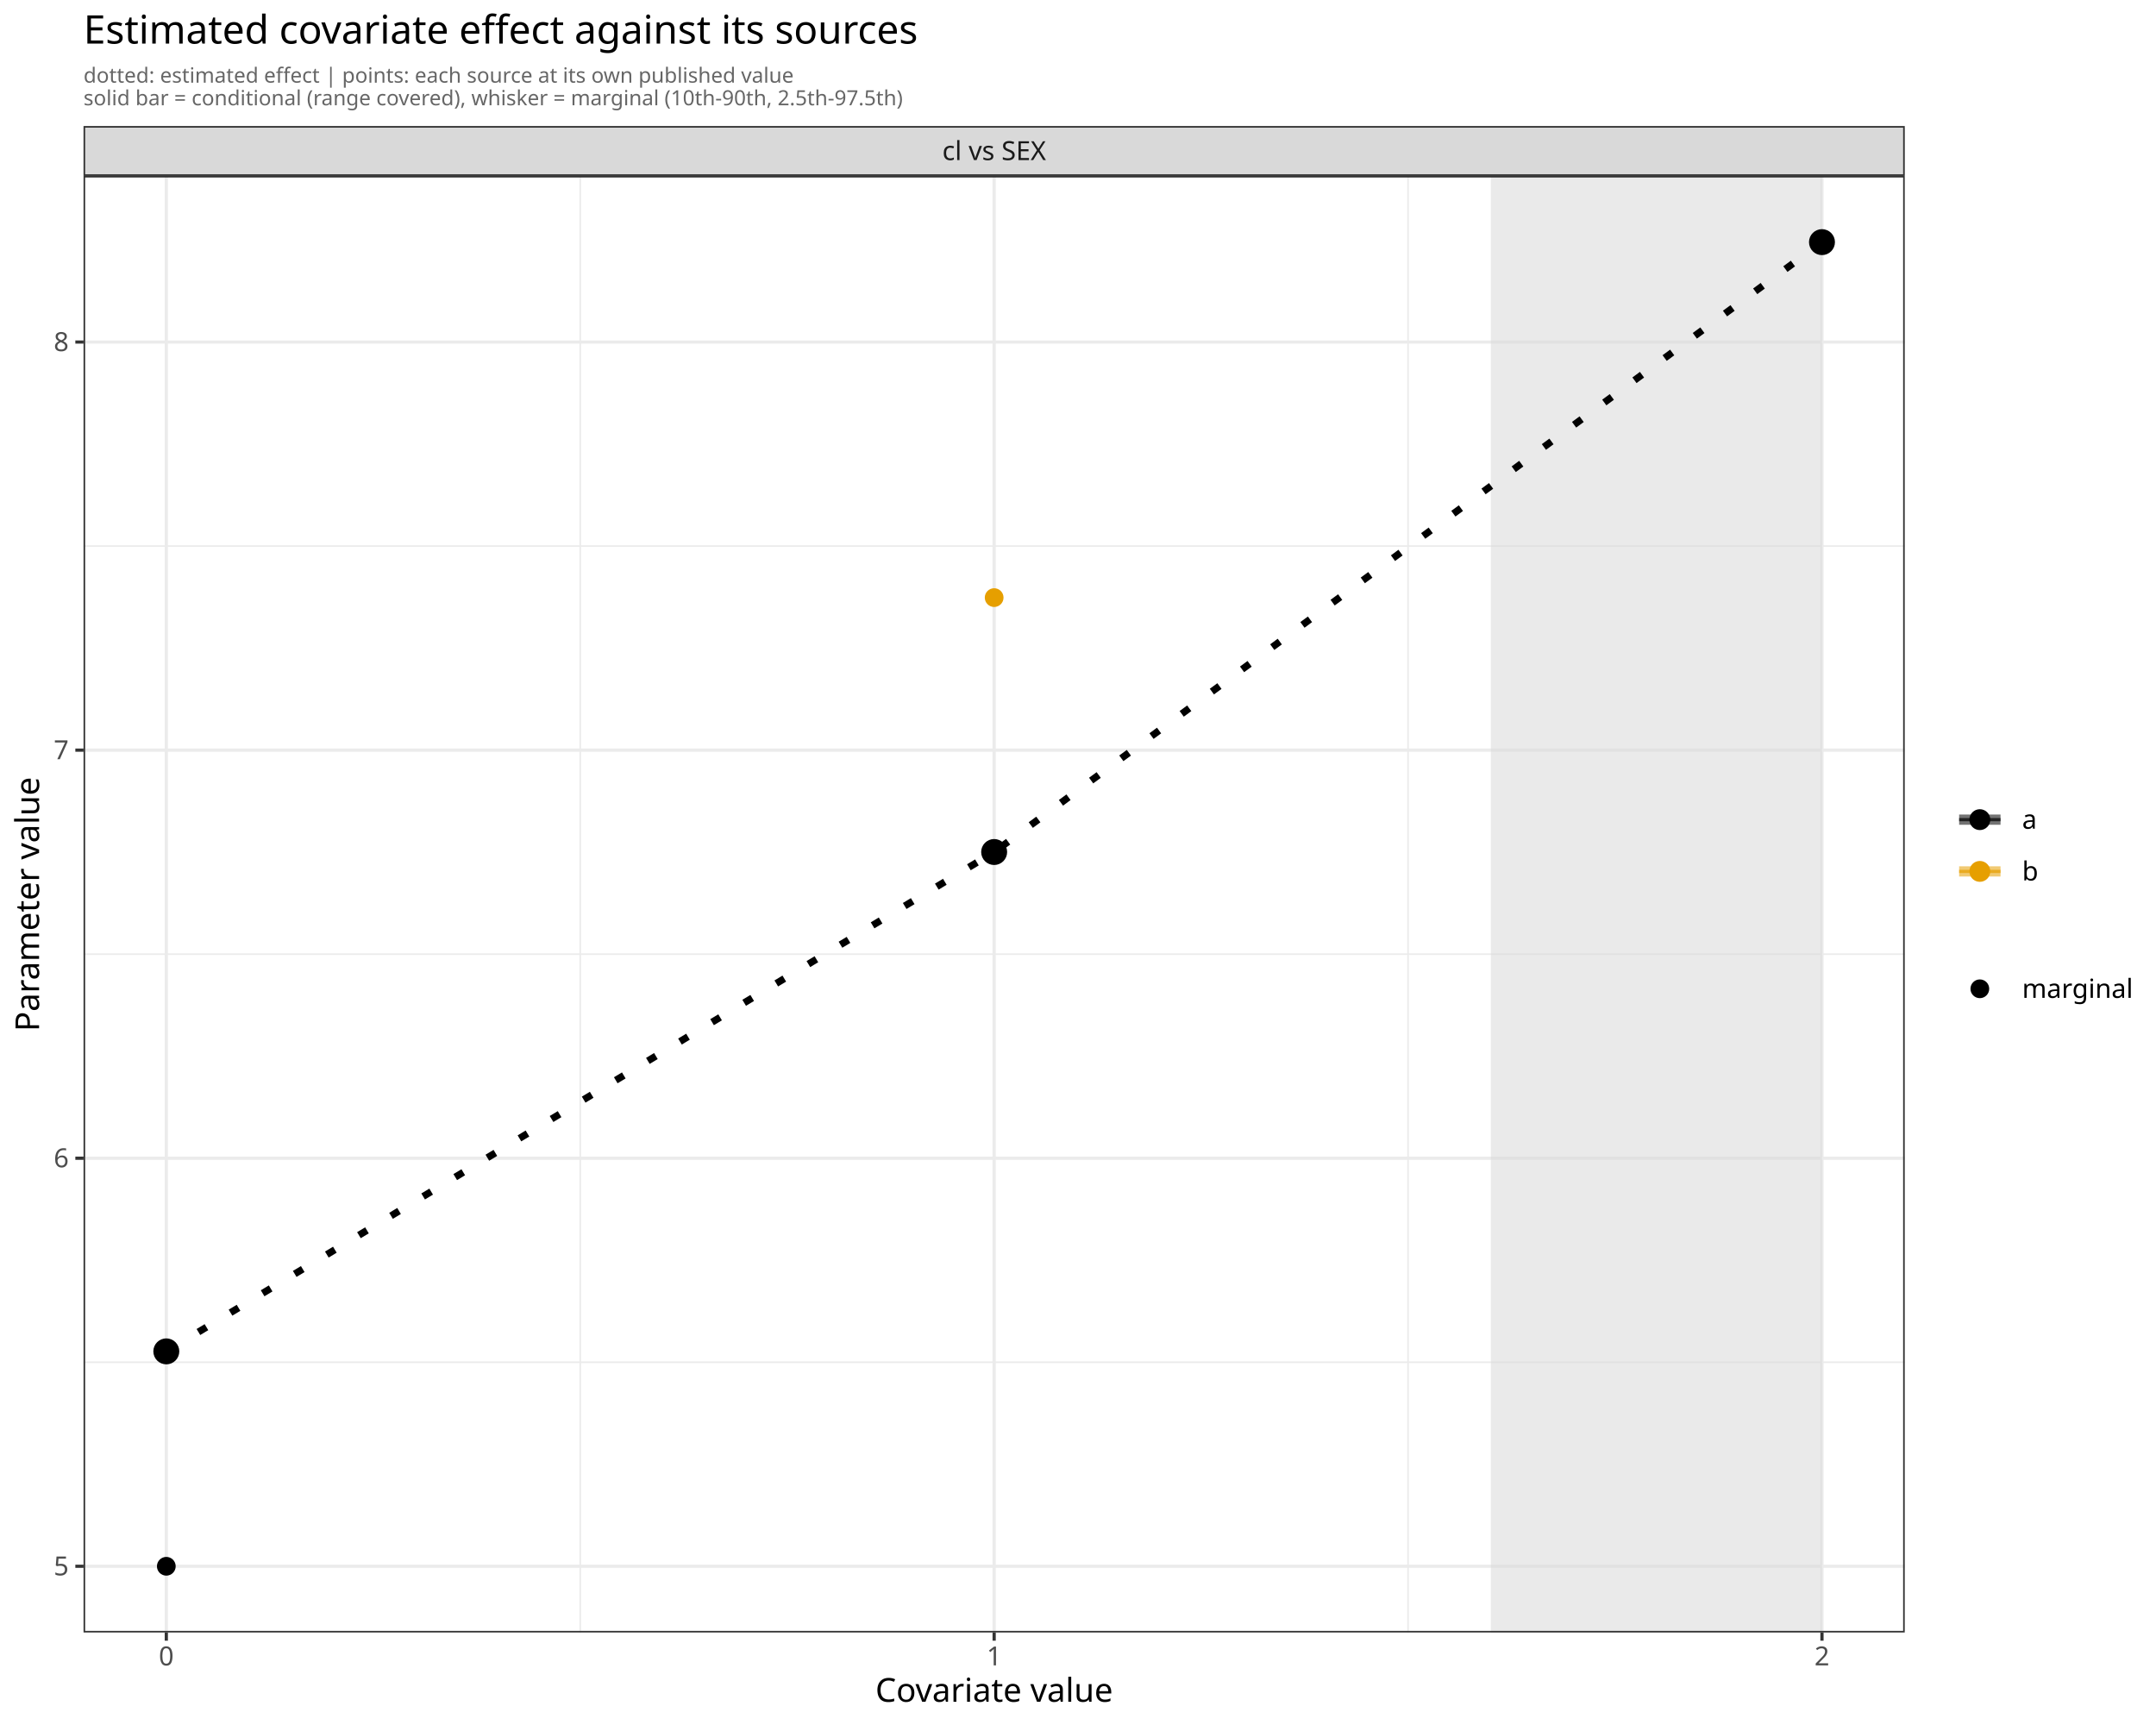
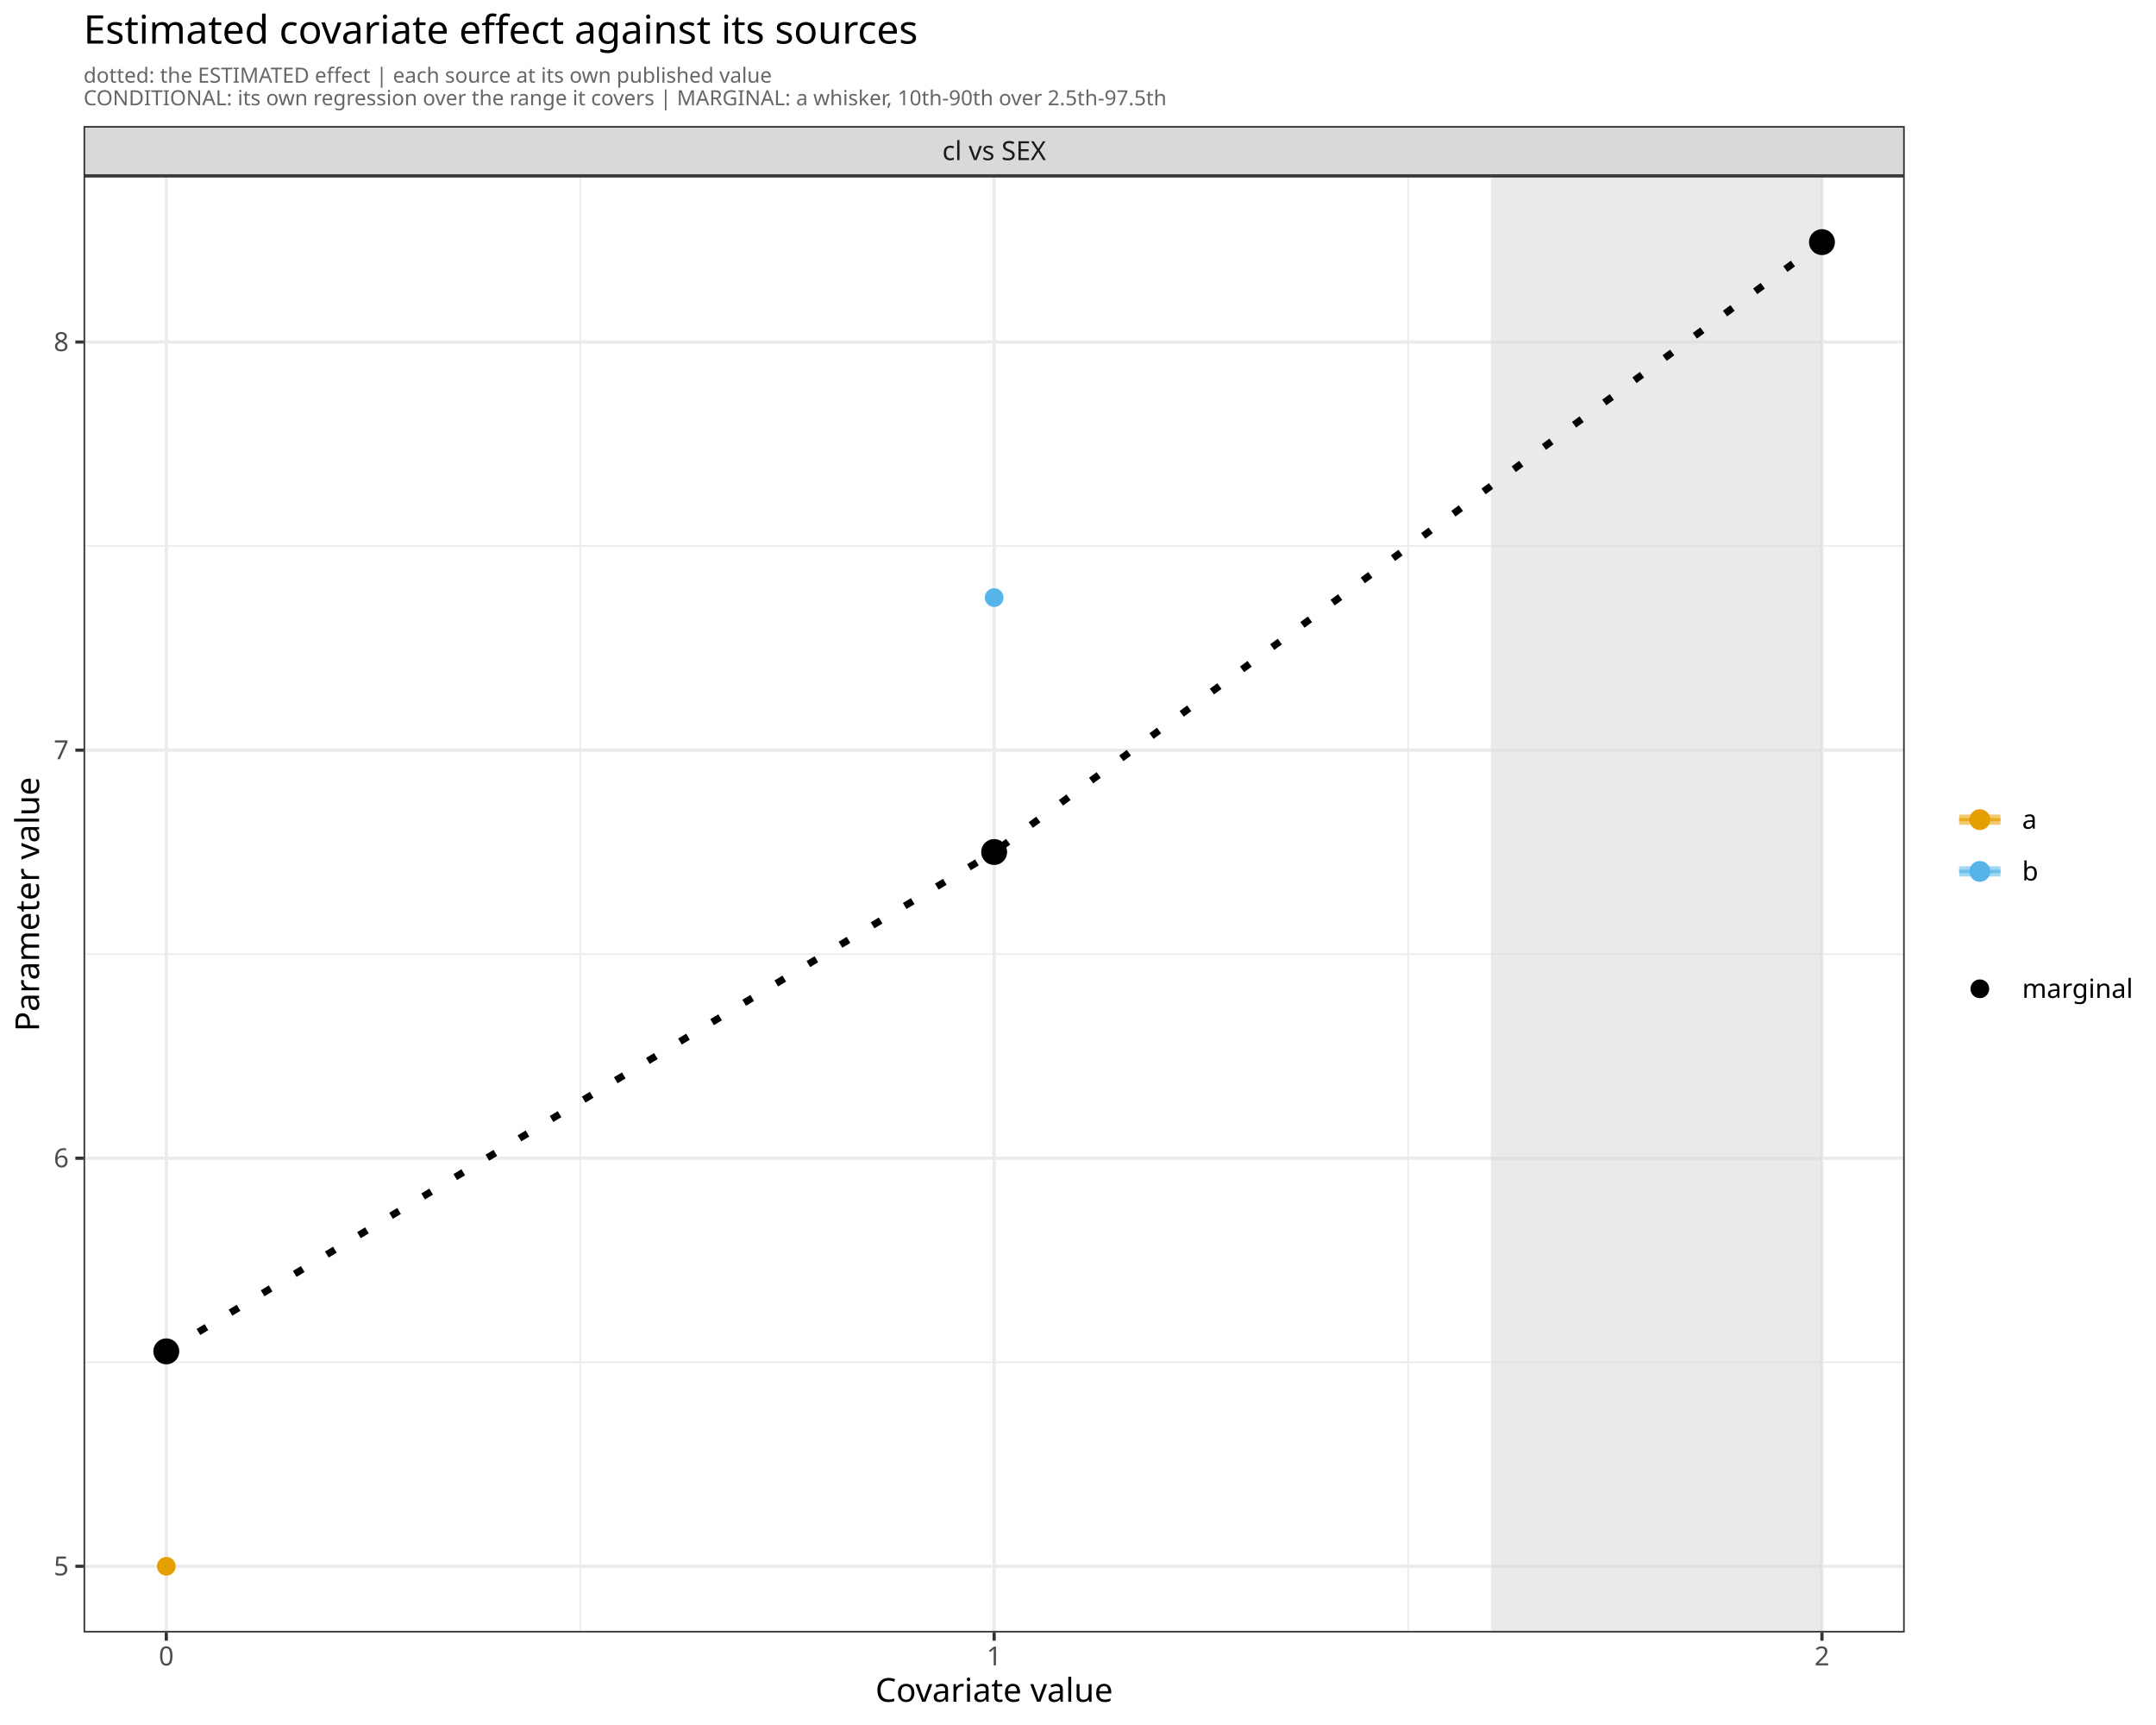
<svg xmlns="http://www.w3.org/2000/svg" class="svglite" data-engine-version="2.0" width="720.00pt" height="576.00pt" viewBox="0 0 720.00 576.00">
  <defs>
    <style type="text/css">
    .svglite line, .svglite polyline, .svglite polygon, .svglite path, .svglite rect, .svglite circle {
      fill: none;
      stroke: #000000;
      stroke-linecap: round;
      stroke-linejoin: round;
      stroke-miterlimit: 10.00;
    }
  </style>
  </defs>
  <rect width="100%" height="100%" style="stroke: none; fill: #FFFFFF;" />
  <defs>
    <clipPath id="cpMC4wMHw3MjAuMDB8MC4wMHw1NzYuMDA=">
      <rect x="0.00" y="0.00" width="720.00" height="576.00" />
    </clipPath>
  </defs>
  <g clip-path="url(#cpMC4wMHw3MjAuMDB8MC4wMHw1NzYuMDA=)">
    <rect x="-0" y="0.00" width="720.00" height="576.00" style="stroke-width: 1.07; stroke: #FFFFFF; fill: #FFFFFF;" />
  </g>
  <defs>
    <clipPath id="cpMjcuOTB8NjM2LjA5fDU4Ljc0fDU0NS4xMQ==">
      <rect x="27.90" y="58.74" width="608.19" height="486.37" />
    </clipPath>
  </defs>
  <g clip-path="url(#cpMjcuOTB8NjM2LjA5fDU4Ljc0fDU0NS4xMQ==)">
    <rect x="27.90" y="58.74" width="608.19" height="486.37" style="stroke-width: 1.07; stroke: none; fill: #FFFFFF;" />
    <polyline points="27.90,454.87 636.09,454.87 " style="stroke-width: 0.53; stroke: #EBEBEB; stroke-linecap: butt;" />
    <polyline points="27.90,318.61 636.09,318.61 " style="stroke-width: 0.53; stroke: #EBEBEB; stroke-linecap: butt;" />
    <polyline points="27.90,182.34 636.09,182.34 " style="stroke-width: 0.53; stroke: #EBEBEB; stroke-linecap: butt;" />
    <polyline points="193.77,545.11 193.77,58.74 " style="stroke-width: 0.53; stroke: #EBEBEB; stroke-linecap: butt;" />
    <polyline points="470.22,545.11 470.22,58.74 " style="stroke-width: 0.53; stroke: #EBEBEB; stroke-linecap: butt;" />
    <polyline points="27.90,523.00 636.09,523.00 " style="stroke-width: 1.07; stroke: #EBEBEB; stroke-linecap: butt;" />
    <polyline points="27.90,386.74 636.09,386.74 " style="stroke-width: 1.07; stroke: #EBEBEB; stroke-linecap: butt;" />
    <polyline points="27.90,250.48 636.09,250.48 " style="stroke-width: 1.07; stroke: #EBEBEB; stroke-linecap: butt;" />
    <polyline points="27.90,114.21 636.09,114.21 " style="stroke-width: 1.07; stroke: #EBEBEB; stroke-linecap: butt;" />
    <polyline points="55.54,545.11 55.54,58.74 " style="stroke-width: 1.07; stroke: #EBEBEB; stroke-linecap: butt;" />
    <polyline points="332.00,545.11 332.00,58.74 " style="stroke-width: 1.07; stroke: #EBEBEB; stroke-linecap: butt;" />
    <polyline points="608.45,545.11 608.45,58.74 " style="stroke-width: 1.07; stroke: #EBEBEB; stroke-linecap: butt;" />
    <rect x="497.87" y="58.74" width="110.58" height="486.37" style="stroke-width: 1.07; stroke: none; stroke-linecap: butt; stroke-linejoin: miter; fill: #D9D9D9; fill-opacity: 0.55;" />
    <polyline points="55.54,451.24 332.00,284.50 608.45,80.85 " style="stroke-width: 2.35; stroke-dasharray: 3.13,9.39; stroke-linecap: butt;" />
    <circle cx="55.54" cy="451.24" r="3.98" style="stroke-width: 0.71; fill: #000000;" />
    <circle cx="332.00" cy="284.50" r="3.98" style="stroke-width: 0.71; fill: #000000;" />
    <circle cx="608.45" cy="80.85" r="3.98" style="stroke-width: 0.71; fill: #000000;" />
-     <line x1="55.54" y1="523.00" x2="55.54" y2="523.00" style="stroke-width: 1.07; stroke: #000000; stroke-opacity: 0.70; stroke-linecap: butt;" />
-     <line x1="332.00" y1="199.55" x2="332.00" y2="199.55" style="stroke-width: 1.07; stroke: #E69F00; stroke-opacity: 0.70; stroke-linecap: butt;" />
-     <line x1="55.54" y1="523.00" x2="55.54" y2="523.00" style="stroke-width: 3.41; stroke: #000000; stroke-opacity: 0.55; stroke-linecap: butt;" />
-     <line x1="332.00" y1="199.55" x2="332.00" y2="199.55" style="stroke-width: 3.41; stroke: #E69F00; stroke-opacity: 0.55; stroke-linecap: butt;" />
-     <circle cx="55.54" cy="523.00" r="3.13" style="stroke-width: 0.71; stroke: none; fill: #000000;" />
-     <circle cx="332.00" cy="199.55" r="3.13" style="stroke-width: 0.71; stroke: none; fill: #E69F00;" />
+     <line x1="55.54" y1="523.00" x2="55.54" y2="523.00" style="stroke-width: 1.07; stroke: #E69F00; stroke-opacity: 0.70; stroke-linecap: butt;" />
+     <line x1="332.00" y1="199.55" x2="332.00" y2="199.55" style="stroke-width: 1.07; stroke: #56B4E9; stroke-opacity: 0.70; stroke-linecap: butt;" />
+     <line x1="55.54" y1="523.00" x2="55.54" y2="523.00" style="stroke-width: 3.41; stroke: #E69F00; stroke-opacity: 0.55; stroke-linecap: butt;" />
+     <line x1="332.00" y1="199.55" x2="332.00" y2="199.55" style="stroke-width: 3.41; stroke: #56B4E9; stroke-opacity: 0.55; stroke-linecap: butt;" />
+     <circle cx="55.54" cy="523.00" r="3.13" style="stroke-width: 0.71; stroke: none; fill: #E69F00;" />
+     <circle cx="332.00" cy="199.55" r="3.13" style="stroke-width: 0.71; stroke: none; fill: #56B4E9;" />
    <rect x="27.90" y="58.74" width="608.19" height="486.37" style="stroke-width: 1.07; stroke: #333333;" />
  </g>
  <g clip-path="url(#cpMC4wMHw3MjAuMDB8MC4wMHw1NzYuMDA=)">
</g>
  <defs>
    <clipPath id="cpMjcuOTB8NjM2LjA5fDQyLjA5fDU4Ljc0">
      <rect x="27.90" y="42.09" width="608.19" height="16.65" />
    </clipPath>
  </defs>
  <g clip-path="url(#cpMjcuOTB8NjM2LjA5fDQyLjA5fDU4Ljc0)">
    <rect x="27.90" y="42.09" width="608.19" height="16.65" style="stroke-width: 1.07; stroke: #333333; fill: #D9D9D9;" />
    <text x="332.00" y="53.45" text-anchor="middle" style="font-size: 8.80px; fill: #1A1A1A; font-family: sans;" textLength="42.56px" lengthAdjust="spacingAndGlyphs">cl  vs  SEX</text>
  </g>
  <g clip-path="url(#cpMC4wMHw3MjAuMDB8MC4wMHw1NzYuMDA=)">
    <polyline points="55.54,547.85 55.54,545.11 " style="stroke-width: 1.07; stroke: #333333; stroke-linecap: butt;" />
    <polyline points="332.00,547.85 332.00,545.11 " style="stroke-width: 1.07; stroke: #333333; stroke-linecap: butt;" />
    <polyline points="608.45,547.85 608.45,545.11 " style="stroke-width: 1.07; stroke: #333333; stroke-linecap: butt;" />
    <text x="55.54" y="556.10" text-anchor="middle" style="font-size: 8.80px; fill: #4D4D4D; font-family: sans;" textLength="4.89px" lengthAdjust="spacingAndGlyphs">0</text>
    <text x="332.00" y="556.10" text-anchor="middle" style="font-size: 8.80px; fill: #4D4D4D; font-family: sans;" textLength="4.89px" lengthAdjust="spacingAndGlyphs">1</text>
    <text x="608.45" y="556.10" text-anchor="middle" style="font-size: 8.80px; fill: #4D4D4D; font-family: sans;" textLength="4.89px" lengthAdjust="spacingAndGlyphs">2</text>
    <text x="22.97" y="526.03" text-anchor="end" style="font-size: 8.80px; fill: #4D4D4D; font-family: sans;" textLength="4.89px" lengthAdjust="spacingAndGlyphs">5</text>
    <text x="22.97" y="389.77" text-anchor="end" style="font-size: 8.80px; fill: #4D4D4D; font-family: sans;" textLength="4.89px" lengthAdjust="spacingAndGlyphs">6</text>
    <text x="22.97" y="253.51" text-anchor="end" style="font-size: 8.80px; fill: #4D4D4D; font-family: sans;" textLength="4.89px" lengthAdjust="spacingAndGlyphs">7</text>
    <text x="22.97" y="117.24" text-anchor="end" style="font-size: 8.80px; fill: #4D4D4D; font-family: sans;" textLength="4.89px" lengthAdjust="spacingAndGlyphs">8</text>
    <polyline points="25.16,523.00 27.90,523.00 " style="stroke-width: 1.07; stroke: #333333; stroke-linecap: butt;" />
    <polyline points="25.16,386.74 27.90,386.74 " style="stroke-width: 1.07; stroke: #333333; stroke-linecap: butt;" />
    <polyline points="25.16,250.48 27.90,250.48 " style="stroke-width: 1.07; stroke: #333333; stroke-linecap: butt;" />
    <polyline points="25.16,114.21 27.90,114.21 " style="stroke-width: 1.07; stroke: #333333; stroke-linecap: butt;" />
    <text x="332.00" y="568.24" text-anchor="middle" style="font-size: 11.00px; font-family: sans;" textLength="76.44px" lengthAdjust="spacingAndGlyphs">Covariate value</text>
    <text transform="translate(13.05,301.93) rotate(-90)" text-anchor="middle" style="font-size: 11.00px; font-family: sans;" textLength="80.72px" lengthAdjust="spacingAndGlyphs">Parameter value</text>
    <rect x="647.05" y="259.57" width="38.61" height="45.52" style="stroke-width: 1.07; stroke: none; fill: #FFFFFF;" />
    <rect x="652.53" y="265.05" width="17.28" height="17.28" style="stroke-width: 1.07; stroke: none; fill: #FFFFFF;" />
-     <line x1="654.26" y1="273.69" x2="668.08" y2="273.69" style="stroke-width: 1.07; stroke: #000000; stroke-opacity: 0.70; stroke-linecap: butt;" />
-     <line x1="654.26" y1="273.69" x2="668.08" y2="273.69" style="stroke-width: 3.41; stroke: #000000; stroke-opacity: 0.55; stroke-linecap: butt;" />
-     <circle cx="661.17" cy="273.69" r="3.13" style="stroke-width: 0.71; fill: #000000;" />
+     <line x1="654.26" y1="273.69" x2="668.08" y2="273.69" style="stroke-width: 1.07; stroke: #E69F00; stroke-opacity: 0.70; stroke-linecap: butt;" />
+     <line x1="654.26" y1="273.69" x2="668.08" y2="273.69" style="stroke-width: 3.41; stroke: #E69F00; stroke-opacity: 0.55; stroke-linecap: butt;" />
+     <circle cx="661.17" cy="273.69" r="3.13" style="stroke-width: 0.71; stroke: #E69F00; fill: #E69F00;" />
    <rect x="652.53" y="282.33" width="17.28" height="17.28" style="stroke-width: 1.07; stroke: none; fill: #FFFFFF;" />
-     <line x1="654.26" y1="290.97" x2="668.08" y2="290.97" style="stroke-width: 1.07; stroke: #E69F00; stroke-opacity: 0.70; stroke-linecap: butt;" />
-     <line x1="654.26" y1="290.97" x2="668.08" y2="290.97" style="stroke-width: 3.41; stroke: #E69F00; stroke-opacity: 0.55; stroke-linecap: butt;" />
-     <circle cx="661.17" cy="290.97" r="3.13" style="stroke-width: 0.71; stroke: #E69F00; fill: #E69F00;" />
+     <line x1="654.26" y1="290.97" x2="668.08" y2="290.97" style="stroke-width: 1.07; stroke: #56B4E9; stroke-opacity: 0.70; stroke-linecap: butt;" />
+     <line x1="654.26" y1="290.97" x2="668.08" y2="290.97" style="stroke-width: 3.41; stroke: #56B4E9; stroke-opacity: 0.55; stroke-linecap: butt;" />
+     <circle cx="661.17" cy="290.97" r="3.13" style="stroke-width: 0.71; stroke: #56B4E9; fill: #56B4E9;" />
    <text x="675.29" y="276.72" style="font-size: 8.80px; font-family: sans;" textLength="4.89px" lengthAdjust="spacingAndGlyphs">a</text>
    <text x="675.29" y="294.00" style="font-size: 8.80px; font-family: sans;" textLength="4.89px" lengthAdjust="spacingAndGlyphs">b</text>
    <rect x="647.05" y="316.05" width="67.47" height="28.24" style="stroke-width: 1.07; stroke: none; fill: #FFFFFF;" />
    <rect x="652.53" y="321.53" width="17.28" height="17.28" style="stroke-width: 1.07; stroke: none; fill: #FFFFFF;" />
    <circle cx="661.17" cy="330.17" r="3.13" style="stroke-width: 0.71; stroke: none; fill: #000000;" />
    <text x="675.29" y="333.20" style="font-size: 8.80px; font-family: sans;" textLength="33.75px" lengthAdjust="spacingAndGlyphs">marginal</text>
-     <text x="27.90" y="27.60" style="font-size: 7.00px; fill: #666666; font-family: sans;" textLength="227.14px" lengthAdjust="spacingAndGlyphs">dotted: estimated effect  |  points: each source at its own published value </text>
-     <text x="27.90" y="35.16" style="font-size: 7.00px; fill: #666666; font-family: sans;" textLength="259.17px" lengthAdjust="spacingAndGlyphs">solid bar = conditional (range covered), whisker = marginal (10th-90th, 2.5th-97.5th)</text>
+     <text x="27.90" y="27.60" style="font-size: 7.00px; fill: #666666; font-family: sans;" textLength="225.96px" lengthAdjust="spacingAndGlyphs">dotted: the ESTIMATED effect  |  each source at its own published value </text>
+     <text x="27.90" y="35.16" style="font-size: 7.00px; fill: #666666; font-family: sans;" textLength="351.24px" lengthAdjust="spacingAndGlyphs">CONDITIONAL: its own regression over the range it covers  |  MARGINAL: a whisker, 10th-90th over 2.5th-97.5th</text>
    <text x="27.90" y="14.56" style="font-size: 13.20px; font-family: sans;" textLength="264.91px" lengthAdjust="spacingAndGlyphs">Estimated covariate effect against its sources</text>
  </g>
</svg>
